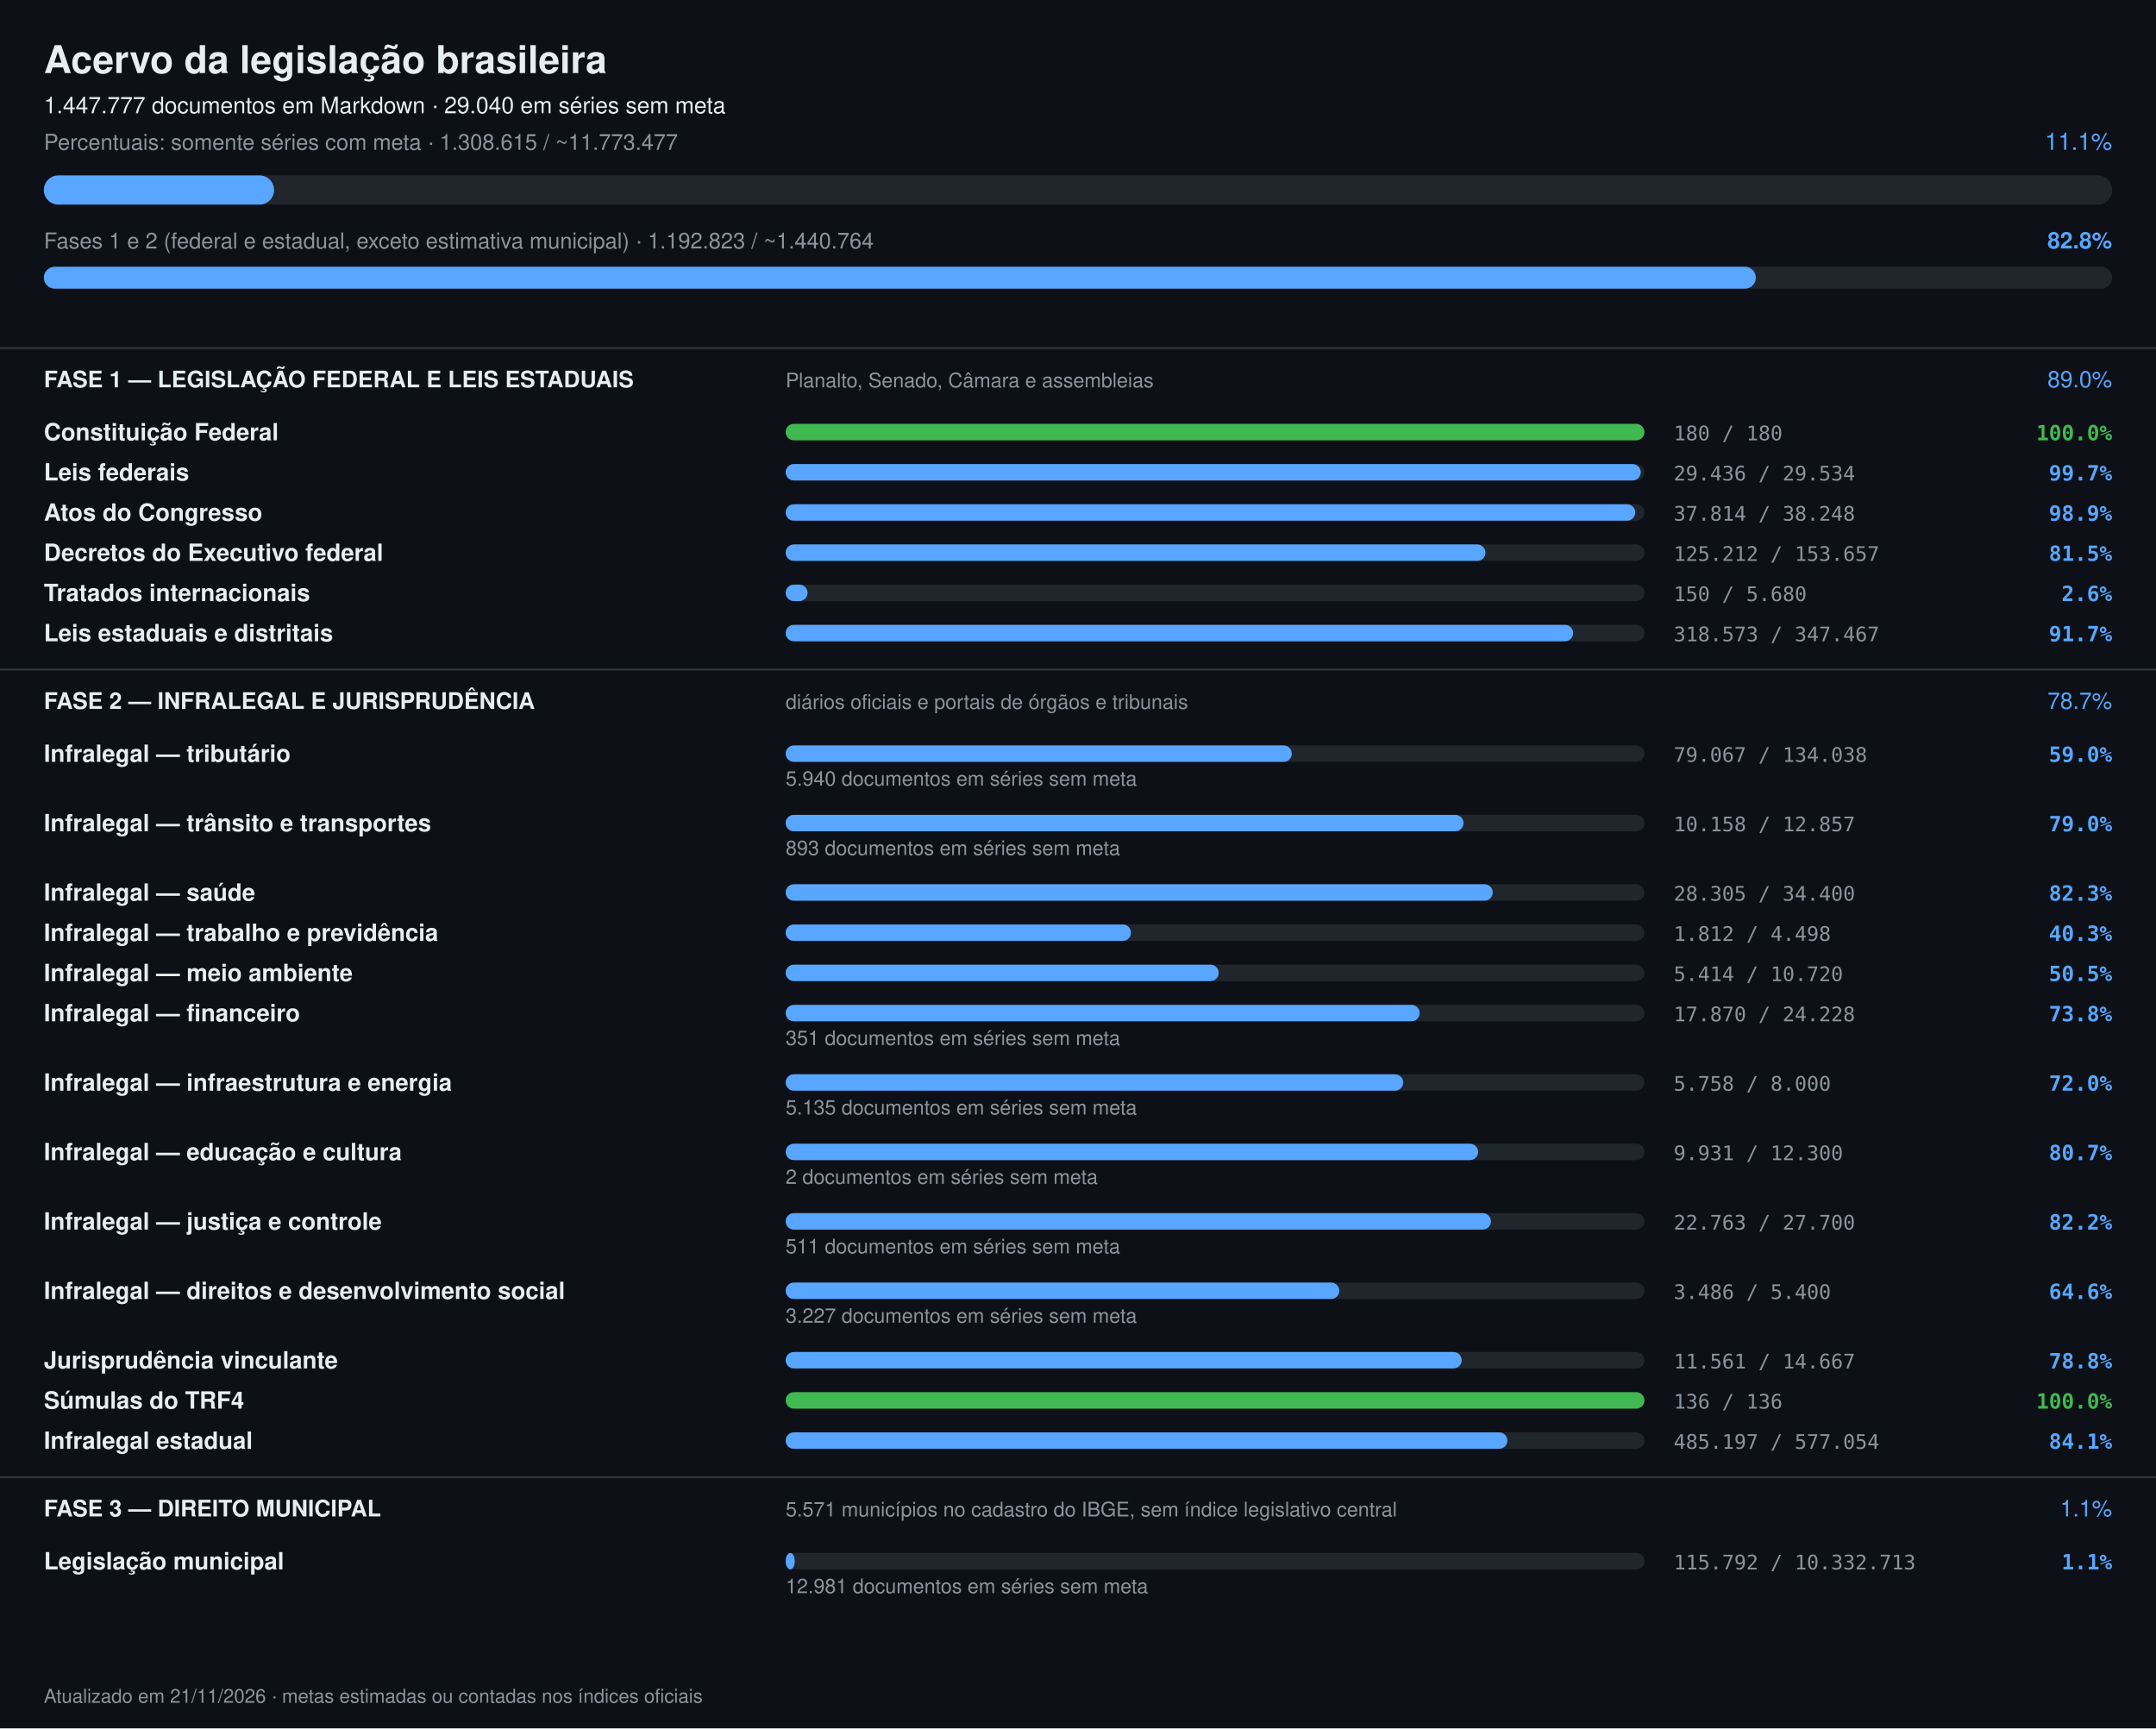
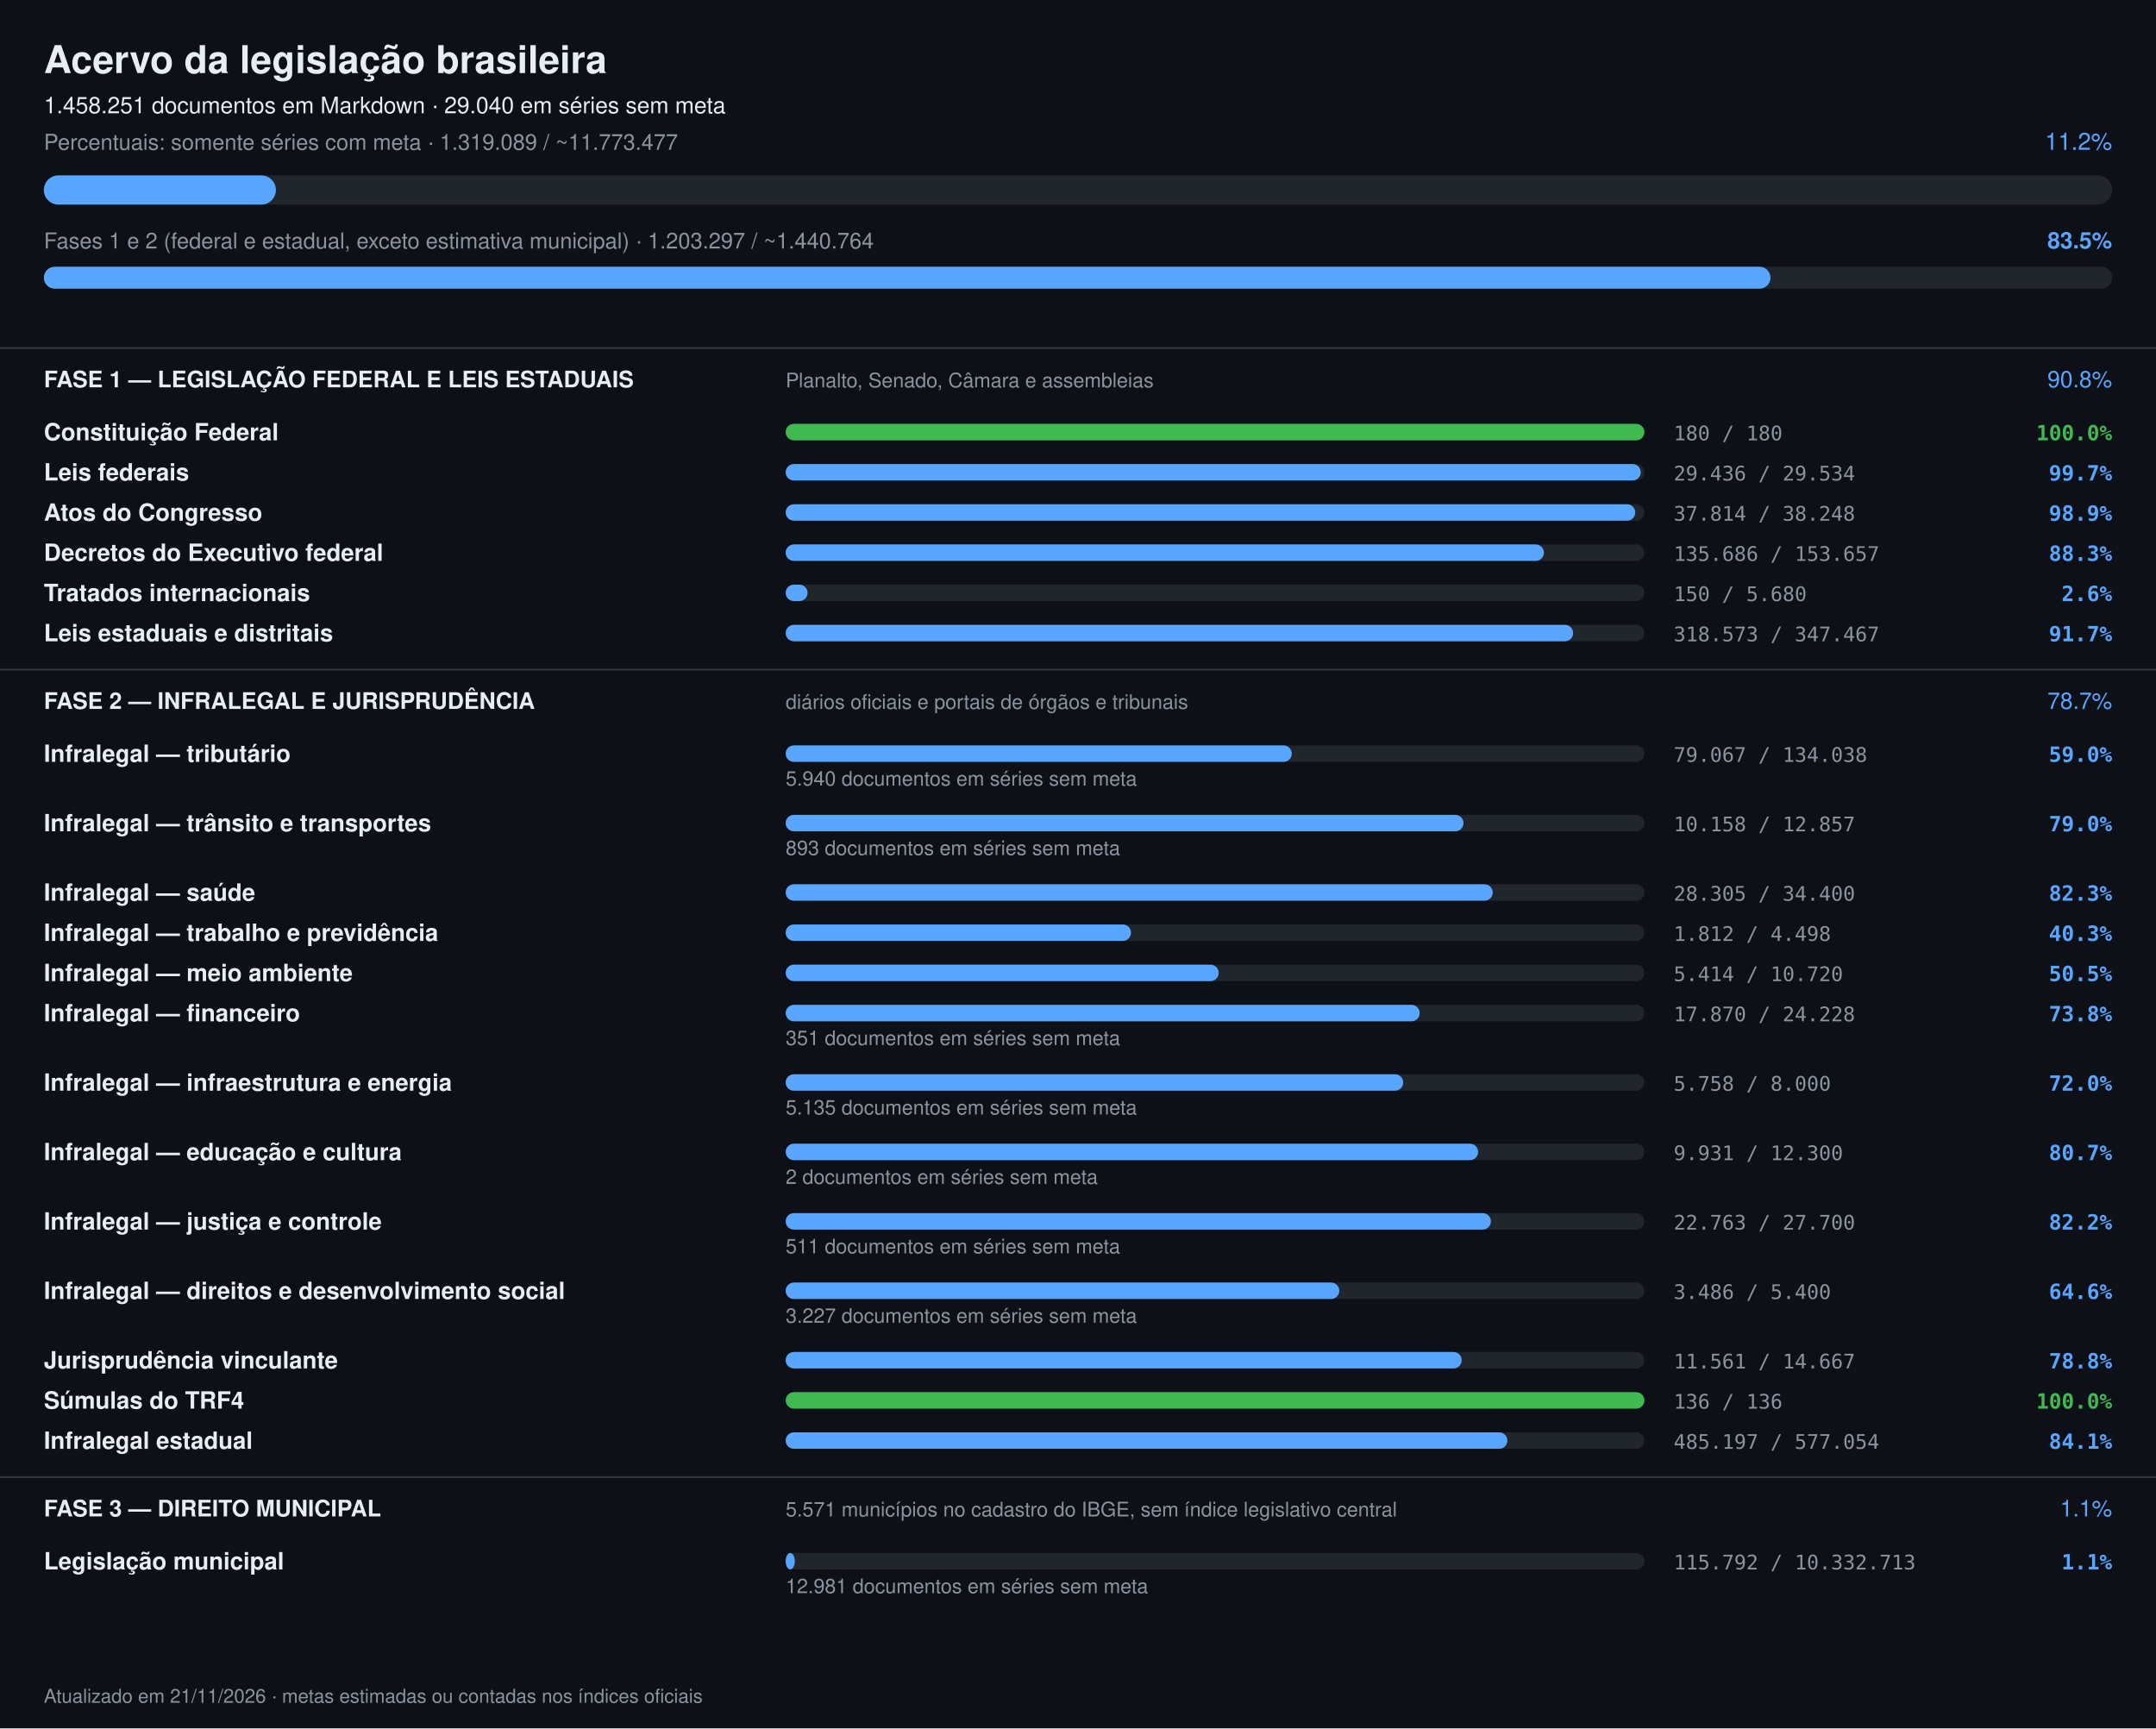
<svg xmlns="http://www.w3.org/2000/svg" width="1180" height="946" viewBox="0 0 1180 946" font-family="-apple-system,Segoe UI,Helvetica,Arial,sans-serif">
  <rect width="1180" height="946" fill="#0d1117" />
  <text x="24" y="40" font-size="21" font-weight="700" fill="#e6edf3">Acervo da legislação brasileira</text>
-   <text x="24" y="62" font-size="12.5" fill="#e6edf3">1.447.777 documentos em Markdown · 29.040 em séries sem meta</text>
-   <text x="24" y="82" font-size="12" fill="#8b949e">Percentuais: somente séries com meta · 1.308.615 / ~11.773.477</text>
-   <text x="1156" y="82" font-size="13" text-anchor="end" fill="#58a6ff">11.1%</text>
+   <text x="24" y="62" font-size="12.5" fill="#e6edf3">1.458.251 documentos em Markdown · 29.040 em séries sem meta</text>
+   <text x="24" y="82" font-size="12" fill="#8b949e">Percentuais: somente séries com meta · 1.319.089 / ~11.773.477</text>
+   <text x="1156" y="82" font-size="13" text-anchor="end" fill="#58a6ff">11.2%</text>
  <rect x="24" y="96" width="1132" height="16" rx="8" fill="#21262d" />
-   <rect x="24" y="96" width="126" height="16" rx="8" fill="#58a6ff" />
-   <text x="24" y="136" font-size="12" fill="#8b949e">Fases 1 e 2 (federal e estadual, exceto estimativa municipal) · 1.192.823 / ~1.440.764</text>
-   <text x="1156" y="136" font-size="12.5" font-weight="600" text-anchor="end" fill="#58a6ff">82.8%</text>
+   <rect x="24" y="96" width="127" height="16" rx="8" fill="#58a6ff" />
+   <text x="24" y="136" font-size="12" fill="#8b949e">Fases 1 e 2 (federal e estadual, exceto estimativa municipal) · 1.203.297 / ~1.440.764</text>
+   <text x="1156" y="136" font-size="12.5" font-weight="600" text-anchor="end" fill="#58a6ff">83.5%</text>
  <rect x="24" y="146" width="1132" height="12" rx="6" fill="#21262d" />
-   <rect x="24" y="146" width="937" height="12" rx="6" fill="#58a6ff" />
+   <rect x="24" y="146" width="945" height="12" rx="6" fill="#58a6ff" />
  <rect x="0" y="190" width="1180" height="1" fill="#30363d" />
  <text x="24" y="212" font-size="12.5" font-weight="700" fill="#e6edf3">FASE 1 — LEGISLAÇÃO FEDERAL E LEIS ESTADUAIS</text>
  <text x="430" y="212" font-size="11" fill="#8b949e">Planalto, Senado, Câmara e assembleias</text>
-   <text x="1156" y="212" font-size="12.5" text-anchor="end" fill="#58a6ff">89.0%</text>
+   <text x="1156" y="212" font-size="12.5" text-anchor="end" fill="#58a6ff">90.8%</text>
  <text x="24" y="241" font-size="13" font-weight="600" fill="#e6edf3">Constituição Federal</text>
  <rect x="430" y="232" width="470" height="9" rx="4.5" fill="#21262d" />
  <rect x="430" y="232" width="470" height="9" rx="4.5" fill="#3fb950" />
  <text x="916" y="241" font-size="11" fill="#8b949e" font-family="ui-monospace,monospace">180 / 180</text>
  <text x="1156" y="241" font-size="11.5" text-anchor="end" font-weight="600" fill="#3fb950" font-family="ui-monospace,monospace">100.0%</text>
  <text x="24" y="263" font-size="13" font-weight="600" fill="#e6edf3">Leis federais</text>
  <rect x="430" y="254" width="470" height="9" rx="4.5" fill="#21262d" />
  <rect x="430" y="254" width="468" height="9" rx="4.5" fill="#58a6ff" />
  <text x="916" y="263" font-size="11" fill="#8b949e" font-family="ui-monospace,monospace">29.436 / 29.534</text>
  <text x="1156" y="263" font-size="11.5" text-anchor="end" font-weight="600" fill="#58a6ff" font-family="ui-monospace,monospace">99.7%</text>
  <text x="24" y="285" font-size="13" font-weight="600" fill="#e6edf3">Atos do Congresso</text>
  <rect x="430" y="276" width="470" height="9" rx="4.5" fill="#21262d" />
  <rect x="430" y="276" width="465" height="9" rx="4.5" fill="#58a6ff" />
  <text x="916" y="285" font-size="11" fill="#8b949e" font-family="ui-monospace,monospace">37.814 / 38.248</text>
  <text x="1156" y="285" font-size="11.5" text-anchor="end" font-weight="600" fill="#58a6ff" font-family="ui-monospace,monospace">98.9%</text>
  <text x="24" y="307" font-size="13" font-weight="600" fill="#e6edf3">Decretos do Executivo federal</text>
  <rect x="430" y="298" width="470" height="9" rx="4.5" fill="#21262d" />
-   <rect x="430" y="298" width="383" height="9" rx="4.5" fill="#58a6ff" />
-   <text x="916" y="307" font-size="11" fill="#8b949e" font-family="ui-monospace,monospace">125.212 / 153.657</text>
-   <text x="1156" y="307" font-size="11.5" text-anchor="end" font-weight="600" fill="#58a6ff" font-family="ui-monospace,monospace">81.5%</text>
+   <rect x="430" y="298" width="415" height="9" rx="4.5" fill="#58a6ff" />
+   <text x="916" y="307" font-size="11" fill="#8b949e" font-family="ui-monospace,monospace">135.686 / 153.657</text>
+   <text x="1156" y="307" font-size="11.5" text-anchor="end" font-weight="600" fill="#58a6ff" font-family="ui-monospace,monospace">88.3%</text>
  <text x="24" y="329" font-size="13" font-weight="600" fill="#e6edf3">Tratados internacionais</text>
  <rect x="430" y="320" width="470" height="9" rx="4.5" fill="#21262d" />
  <rect x="430" y="320" width="12" height="9" rx="4.5" fill="#58a6ff" />
  <text x="916" y="329" font-size="11" fill="#8b949e" font-family="ui-monospace,monospace">150 / 5.680</text>
  <text x="1156" y="329" font-size="11.5" text-anchor="end" font-weight="600" fill="#58a6ff" font-family="ui-monospace,monospace">2.6%</text>
  <text x="24" y="351" font-size="13" font-weight="600" fill="#e6edf3">Leis estaduais e distritais</text>
  <rect x="430" y="342" width="470" height="9" rx="4.5" fill="#21262d" />
  <rect x="430" y="342" width="431" height="9" rx="4.5" fill="#58a6ff" />
  <text x="916" y="351" font-size="11" fill="#8b949e" font-family="ui-monospace,monospace">318.573 / 347.467</text>
  <text x="1156" y="351" font-size="11.5" text-anchor="end" font-weight="600" fill="#58a6ff" font-family="ui-monospace,monospace">91.7%</text>
  <rect x="0" y="366" width="1180" height="1" fill="#30363d" />
  <text x="24" y="388" font-size="12.5" font-weight="700" fill="#e6edf3">FASE 2 — INFRALEGAL E JURISPRUDÊNCIA</text>
  <text x="430" y="388" font-size="11" fill="#8b949e">diários oficiais e portais de órgãos e tribunais</text>
  <text x="1156" y="388" font-size="12.5" text-anchor="end" fill="#58a6ff">78.7%</text>
  <text x="24" y="417" font-size="13" font-weight="600" fill="#e6edf3">Infralegal — tributário</text>
  <rect x="430" y="408" width="470" height="9" rx="4.5" fill="#21262d" />
  <rect x="430" y="408" width="277" height="9" rx="4.5" fill="#58a6ff" />
  <text x="916" y="417" font-size="11" fill="#8b949e" font-family="ui-monospace,monospace">79.067 / 134.038</text>
  <text x="1156" y="417" font-size="11.5" text-anchor="end" font-weight="600" fill="#58a6ff" font-family="ui-monospace,monospace">59.0%</text>
  <text x="430" y="430" font-size="11" fill="#8b949e">5.940 documentos em séries sem meta</text>
  <text x="24" y="455" font-size="13" font-weight="600" fill="#e6edf3">Infralegal — trânsito e transportes</text>
  <rect x="430" y="446" width="470" height="9" rx="4.5" fill="#21262d" />
  <rect x="430" y="446" width="371" height="9" rx="4.5" fill="#58a6ff" />
  <text x="916" y="455" font-size="11" fill="#8b949e" font-family="ui-monospace,monospace">10.158 / 12.857</text>
  <text x="1156" y="455" font-size="11.5" text-anchor="end" font-weight="600" fill="#58a6ff" font-family="ui-monospace,monospace">79.0%</text>
  <text x="430" y="468" font-size="11" fill="#8b949e">893 documentos em séries sem meta</text>
  <text x="24" y="493" font-size="13" font-weight="600" fill="#e6edf3">Infralegal — saúde</text>
  <rect x="430" y="484" width="470" height="9" rx="4.5" fill="#21262d" />
  <rect x="430" y="484" width="387" height="9" rx="4.5" fill="#58a6ff" />
  <text x="916" y="493" font-size="11" fill="#8b949e" font-family="ui-monospace,monospace">28.305 / 34.400</text>
  <text x="1156" y="493" font-size="11.5" text-anchor="end" font-weight="600" fill="#58a6ff" font-family="ui-monospace,monospace">82.3%</text>
  <text x="24" y="515" font-size="13" font-weight="600" fill="#e6edf3">Infralegal — trabalho e previdência</text>
  <rect x="430" y="506" width="470" height="9" rx="4.5" fill="#21262d" />
  <rect x="430" y="506" width="189" height="9" rx="4.5" fill="#58a6ff" />
  <text x="916" y="515" font-size="11" fill="#8b949e" font-family="ui-monospace,monospace">1.812 / 4.498</text>
  <text x="1156" y="515" font-size="11.5" text-anchor="end" font-weight="600" fill="#58a6ff" font-family="ui-monospace,monospace">40.3%</text>
  <text x="24" y="537" font-size="13" font-weight="600" fill="#e6edf3">Infralegal — meio ambiente</text>
  <rect x="430" y="528" width="470" height="9" rx="4.5" fill="#21262d" />
  <rect x="430" y="528" width="237" height="9" rx="4.5" fill="#58a6ff" />
  <text x="916" y="537" font-size="11" fill="#8b949e" font-family="ui-monospace,monospace">5.414 / 10.720</text>
  <text x="1156" y="537" font-size="11.5" text-anchor="end" font-weight="600" fill="#58a6ff" font-family="ui-monospace,monospace">50.5%</text>
  <text x="24" y="559" font-size="13" font-weight="600" fill="#e6edf3">Infralegal — financeiro</text>
  <rect x="430" y="550" width="470" height="9" rx="4.5" fill="#21262d" />
  <rect x="430" y="550" width="347" height="9" rx="4.5" fill="#58a6ff" />
  <text x="916" y="559" font-size="11" fill="#8b949e" font-family="ui-monospace,monospace">17.870 / 24.228</text>
  <text x="1156" y="559" font-size="11.5" text-anchor="end" font-weight="600" fill="#58a6ff" font-family="ui-monospace,monospace">73.8%</text>
  <text x="430" y="572" font-size="11" fill="#8b949e">351 documentos em séries sem meta</text>
  <text x="24" y="597" font-size="13" font-weight="600" fill="#e6edf3">Infralegal — infraestrutura e energia</text>
  <rect x="430" y="588" width="470" height="9" rx="4.5" fill="#21262d" />
  <rect x="430" y="588" width="338" height="9" rx="4.5" fill="#58a6ff" />
  <text x="916" y="597" font-size="11" fill="#8b949e" font-family="ui-monospace,monospace">5.758 / 8.000</text>
  <text x="1156" y="597" font-size="11.5" text-anchor="end" font-weight="600" fill="#58a6ff" font-family="ui-monospace,monospace">72.0%</text>
  <text x="430" y="610" font-size="11" fill="#8b949e">5.135 documentos em séries sem meta</text>
  <text x="24" y="635" font-size="13" font-weight="600" fill="#e6edf3">Infralegal — educação e cultura</text>
  <rect x="430" y="626" width="470" height="9" rx="4.5" fill="#21262d" />
  <rect x="430" y="626" width="379" height="9" rx="4.5" fill="#58a6ff" />
  <text x="916" y="635" font-size="11" fill="#8b949e" font-family="ui-monospace,monospace">9.931 / 12.300</text>
  <text x="1156" y="635" font-size="11.5" text-anchor="end" font-weight="600" fill="#58a6ff" font-family="ui-monospace,monospace">80.7%</text>
  <text x="430" y="648" font-size="11" fill="#8b949e">2 documentos em séries sem meta</text>
  <text x="24" y="673" font-size="13" font-weight="600" fill="#e6edf3">Infralegal — justiça e controle</text>
  <rect x="430" y="664" width="470" height="9" rx="4.5" fill="#21262d" />
  <rect x="430" y="664" width="386" height="9" rx="4.5" fill="#58a6ff" />
  <text x="916" y="673" font-size="11" fill="#8b949e" font-family="ui-monospace,monospace">22.763 / 27.700</text>
  <text x="1156" y="673" font-size="11.5" text-anchor="end" font-weight="600" fill="#58a6ff" font-family="ui-monospace,monospace">82.2%</text>
  <text x="430" y="686" font-size="11" fill="#8b949e">511 documentos em séries sem meta</text>
  <text x="24" y="711" font-size="13" font-weight="600" fill="#e6edf3">Infralegal — direitos e desenvolvimento social</text>
  <rect x="430" y="702" width="470" height="9" rx="4.5" fill="#21262d" />
  <rect x="430" y="702" width="303" height="9" rx="4.5" fill="#58a6ff" />
  <text x="916" y="711" font-size="11" fill="#8b949e" font-family="ui-monospace,monospace">3.486 / 5.400</text>
  <text x="1156" y="711" font-size="11.5" text-anchor="end" font-weight="600" fill="#58a6ff" font-family="ui-monospace,monospace">64.6%</text>
  <text x="430" y="724" font-size="11" fill="#8b949e">3.227 documentos em séries sem meta</text>
  <text x="24" y="749" font-size="13" font-weight="600" fill="#e6edf3">Jurisprudência vinculante</text>
  <rect x="430" y="740" width="470" height="9" rx="4.5" fill="#21262d" />
  <rect x="430" y="740" width="370" height="9" rx="4.5" fill="#58a6ff" />
  <text x="916" y="749" font-size="11" fill="#8b949e" font-family="ui-monospace,monospace">11.561 / 14.667</text>
  <text x="1156" y="749" font-size="11.5" text-anchor="end" font-weight="600" fill="#58a6ff" font-family="ui-monospace,monospace">78.8%</text>
  <text x="24" y="771" font-size="13" font-weight="600" fill="#e6edf3">Súmulas do TRF4</text>
  <rect x="430" y="762" width="470" height="9" rx="4.5" fill="#21262d" />
  <rect x="430" y="762" width="470" height="9" rx="4.5" fill="#3fb950" />
  <text x="916" y="771" font-size="11" fill="#8b949e" font-family="ui-monospace,monospace">136 / 136</text>
  <text x="1156" y="771" font-size="11.5" text-anchor="end" font-weight="600" fill="#3fb950" font-family="ui-monospace,monospace">100.0%</text>
  <text x="24" y="793" font-size="13" font-weight="600" fill="#e6edf3">Infralegal estadual</text>
  <rect x="430" y="784" width="470" height="9" rx="4.5" fill="#21262d" />
  <rect x="430" y="784" width="395" height="9" rx="4.5" fill="#58a6ff" />
  <text x="916" y="793" font-size="11" fill="#8b949e" font-family="ui-monospace,monospace">485.197 / 577.054</text>
  <text x="1156" y="793" font-size="11.5" text-anchor="end" font-weight="600" fill="#58a6ff" font-family="ui-monospace,monospace">84.1%</text>
  <rect x="0" y="808" width="1180" height="1" fill="#30363d" />
  <text x="24" y="830" font-size="12.5" font-weight="700" fill="#e6edf3">FASE 3 — DIREITO MUNICIPAL</text>
  <text x="430" y="830" font-size="11" fill="#8b949e">5.571 municípios no cadastro do IBGE, sem índice legislativo central</text>
  <text x="1156" y="830" font-size="12.5" text-anchor="end" fill="#58a6ff">1.1%</text>
  <text x="24" y="859" font-size="13" font-weight="600" fill="#e6edf3">Legislação municipal</text>
  <rect x="430" y="850" width="470" height="9" rx="4.5" fill="#21262d" />
  <rect x="430" y="850" width="5" height="9" rx="4.5" fill="#58a6ff" />
  <text x="916" y="859" font-size="11" fill="#8b949e" font-family="ui-monospace,monospace">115.792 / 10.332.713</text>
  <text x="1156" y="859" font-size="11.5" text-anchor="end" font-weight="600" fill="#58a6ff" font-family="ui-monospace,monospace">1.1%</text>
  <text x="430" y="872" font-size="11" fill="#8b949e">12.981 documentos em séries sem meta</text>
  <text x="24" y="932" font-size="10.5" fill="#8b949e">Atualizado em 21/11/2026 · metas estimadas ou contadas nos índices oficiais</text>
</svg>
